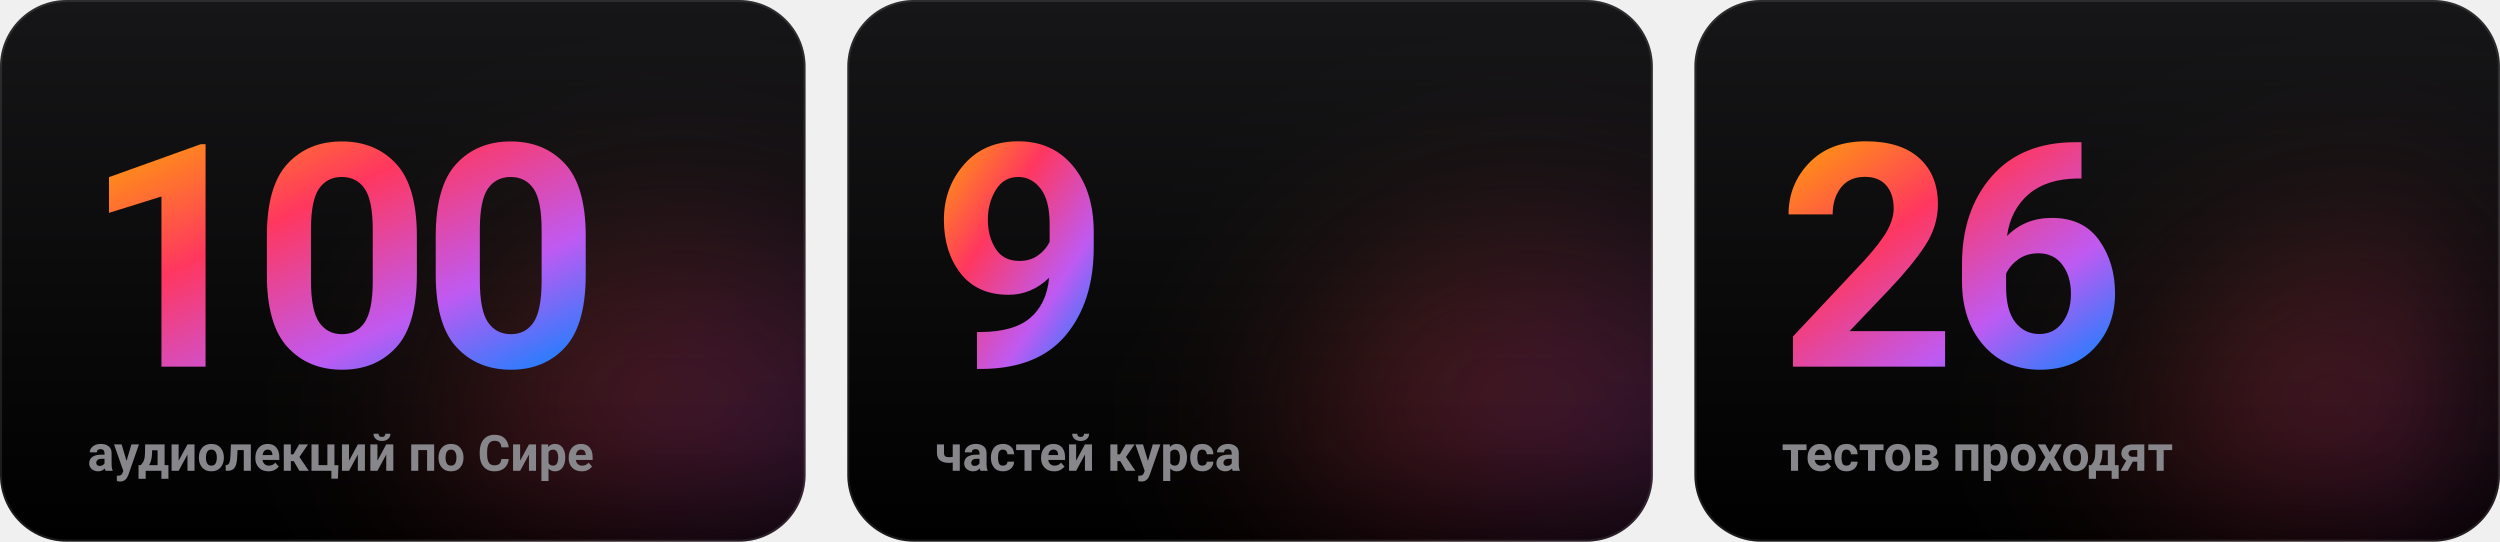
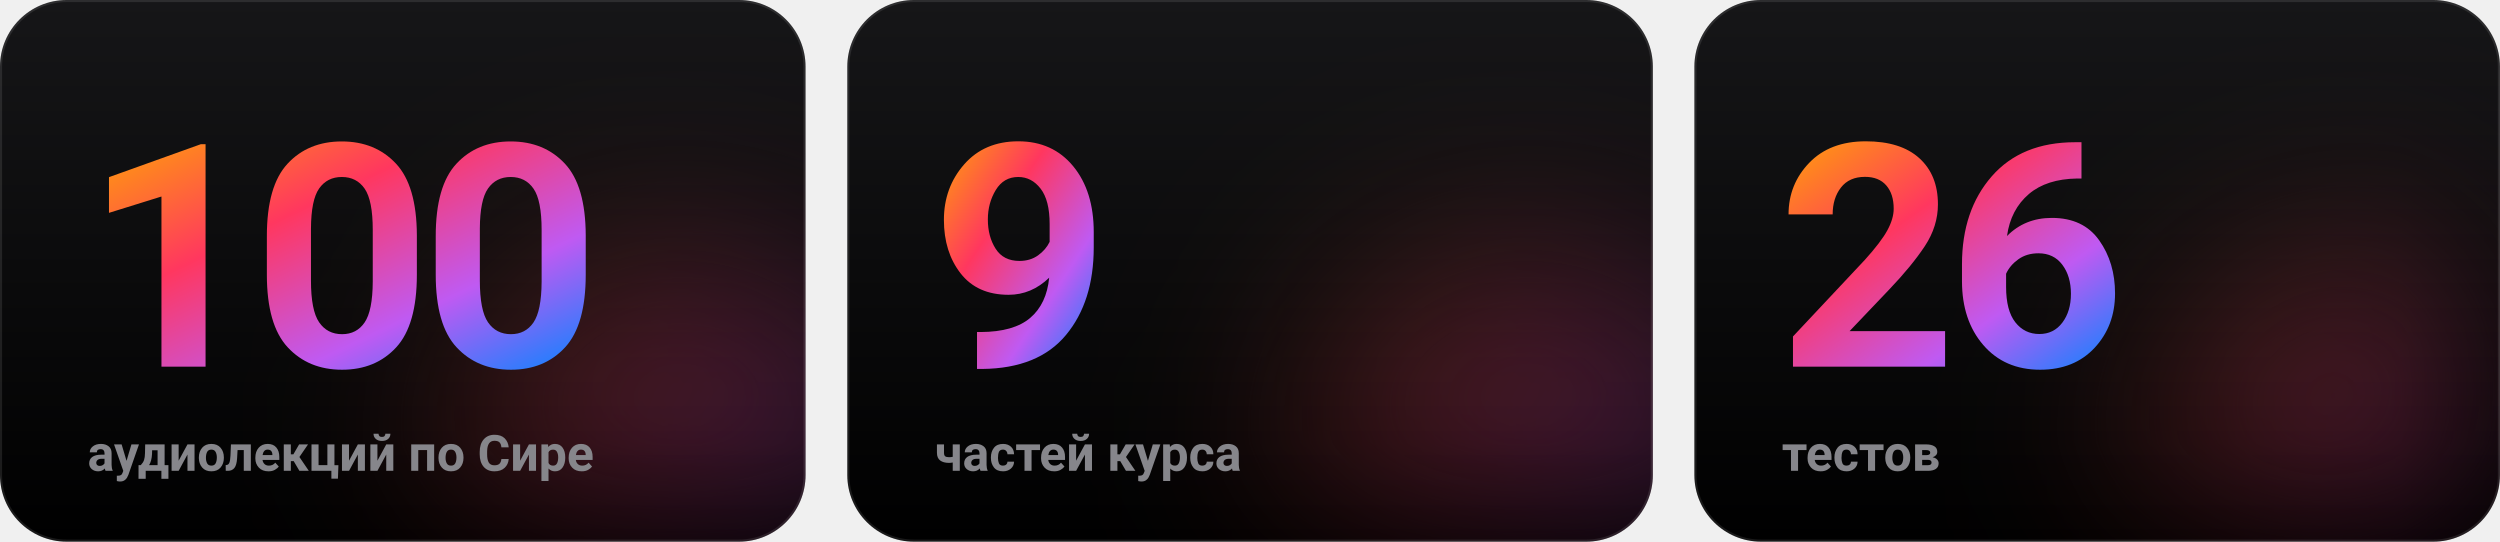
- <svg xmlns="http://www.w3.org/2000/svg" width="1200" height="260" viewBox="0 0 1200 260" role="img" aria-label="100 аудиолекций по Сире, 9 частей курса, 26 тестов проходят">
+ <svg xmlns="http://www.w3.org/2000/svg" width="1200" height="260" viewBox="0 0 1200 260" role="img" aria-label="100 аудиолекций по Сире, 9 частей курса, 26 тестов">
  <defs>
    <linearGradient id="tile" x1="0" y1="0" x2="0" y2="1">
      <stop offset="0" stop-color="#161618" />
      <stop offset="1" stop-color="#000000" />
    </linearGradient>
    <linearGradient id="ai" x1="0" y1="0" x2="1" y2="1">
      <stop offset="0" stop-color="#ff9f0a" />
      <stop offset="0.35" stop-color="#ff375f" />
      <stop offset="0.7" stop-color="#bf5af2" />
      <stop offset="1" stop-color="#0a84ff" />
    </linearGradient>
    <filter id="blur" x="-100%" y="-100%" width="300%" height="300%">
      <feGaussianBlur stdDeviation="50" />
    </filter>
    <clipPath id="c0">
      <rect width="386.667" height="260" rx="32" />
    </clipPath>
    <clipPath id="c1">
      <rect width="386.667" height="260" rx="32" />
    </clipPath>
    <clipPath id="c2">
      <rect width="386.667" height="260" rx="32" />
    </clipPath>
  </defs>
  <g font-family="-apple-system, BlinkMacSystemFont, 'SF Pro Display', 'Segoe UI', Roboto, Helvetica, Arial, sans-serif">
    <g transform="translate(0.0 0)">
      <g clip-path="url(#c0)">
        <rect width="386.667" height="260" fill="url(#tile)" />
        <circle cx="327" cy="230" r="110" fill="url(#ai)" opacity="0.3" filter="url(#blur)" />
      </g>
      <rect x="0.5" y="0.5" width="385.667" height="259" rx="31.5" fill="none" stroke="#ffffff" stroke-opacity="0.1" />
      <text x="40" y="176" font-size="150" font-weight="700" letter-spacing="-5" fill="url(#ai)">100</text>
      <text x="42" y="226" font-size="24" font-weight="600" fill="#86868b">аудиолекций по Сире</text>
    </g>
    <g transform="translate(406.7 0)">
      <g clip-path="url(#c1)">
        <rect width="386.667" height="260" fill="url(#tile)" />
        <circle cx="327" cy="230" r="110" fill="url(#ai)" opacity="0.3" filter="url(#blur)" />
      </g>
      <rect x="0.5" y="0.5" width="385.667" height="259" rx="31.5" fill="none" stroke="#ffffff" stroke-opacity="0.1" />
      <text x="40" y="176" font-size="150" font-weight="700" letter-spacing="-5" fill="url(#ai)">9</text>
      <text x="42" y="226" font-size="24" font-weight="600" fill="#86868b">частей курса</text>
    </g>
    <g transform="translate(813.3 0)">
      <g clip-path="url(#c2)">
        <rect width="386.667" height="260" fill="url(#tile)" />
        <circle cx="327" cy="230" r="110" fill="url(#ai)" opacity="0.3" filter="url(#blur)" />
      </g>
      <rect x="0.5" y="0.5" width="385.667" height="259" rx="31.5" fill="none" stroke="#ffffff" stroke-opacity="0.1" />
      <text x="40" y="176" font-size="150" font-weight="700" letter-spacing="-5" fill="url(#ai)">26</text>
-       <text x="42" y="226" font-size="24" font-weight="600" fill="#86868b">тестов проходят</text>
+       <text x="42" y="226" font-size="24" font-weight="600" fill="#86868b">тестов</text>
    </g>
  </g>
</svg>
